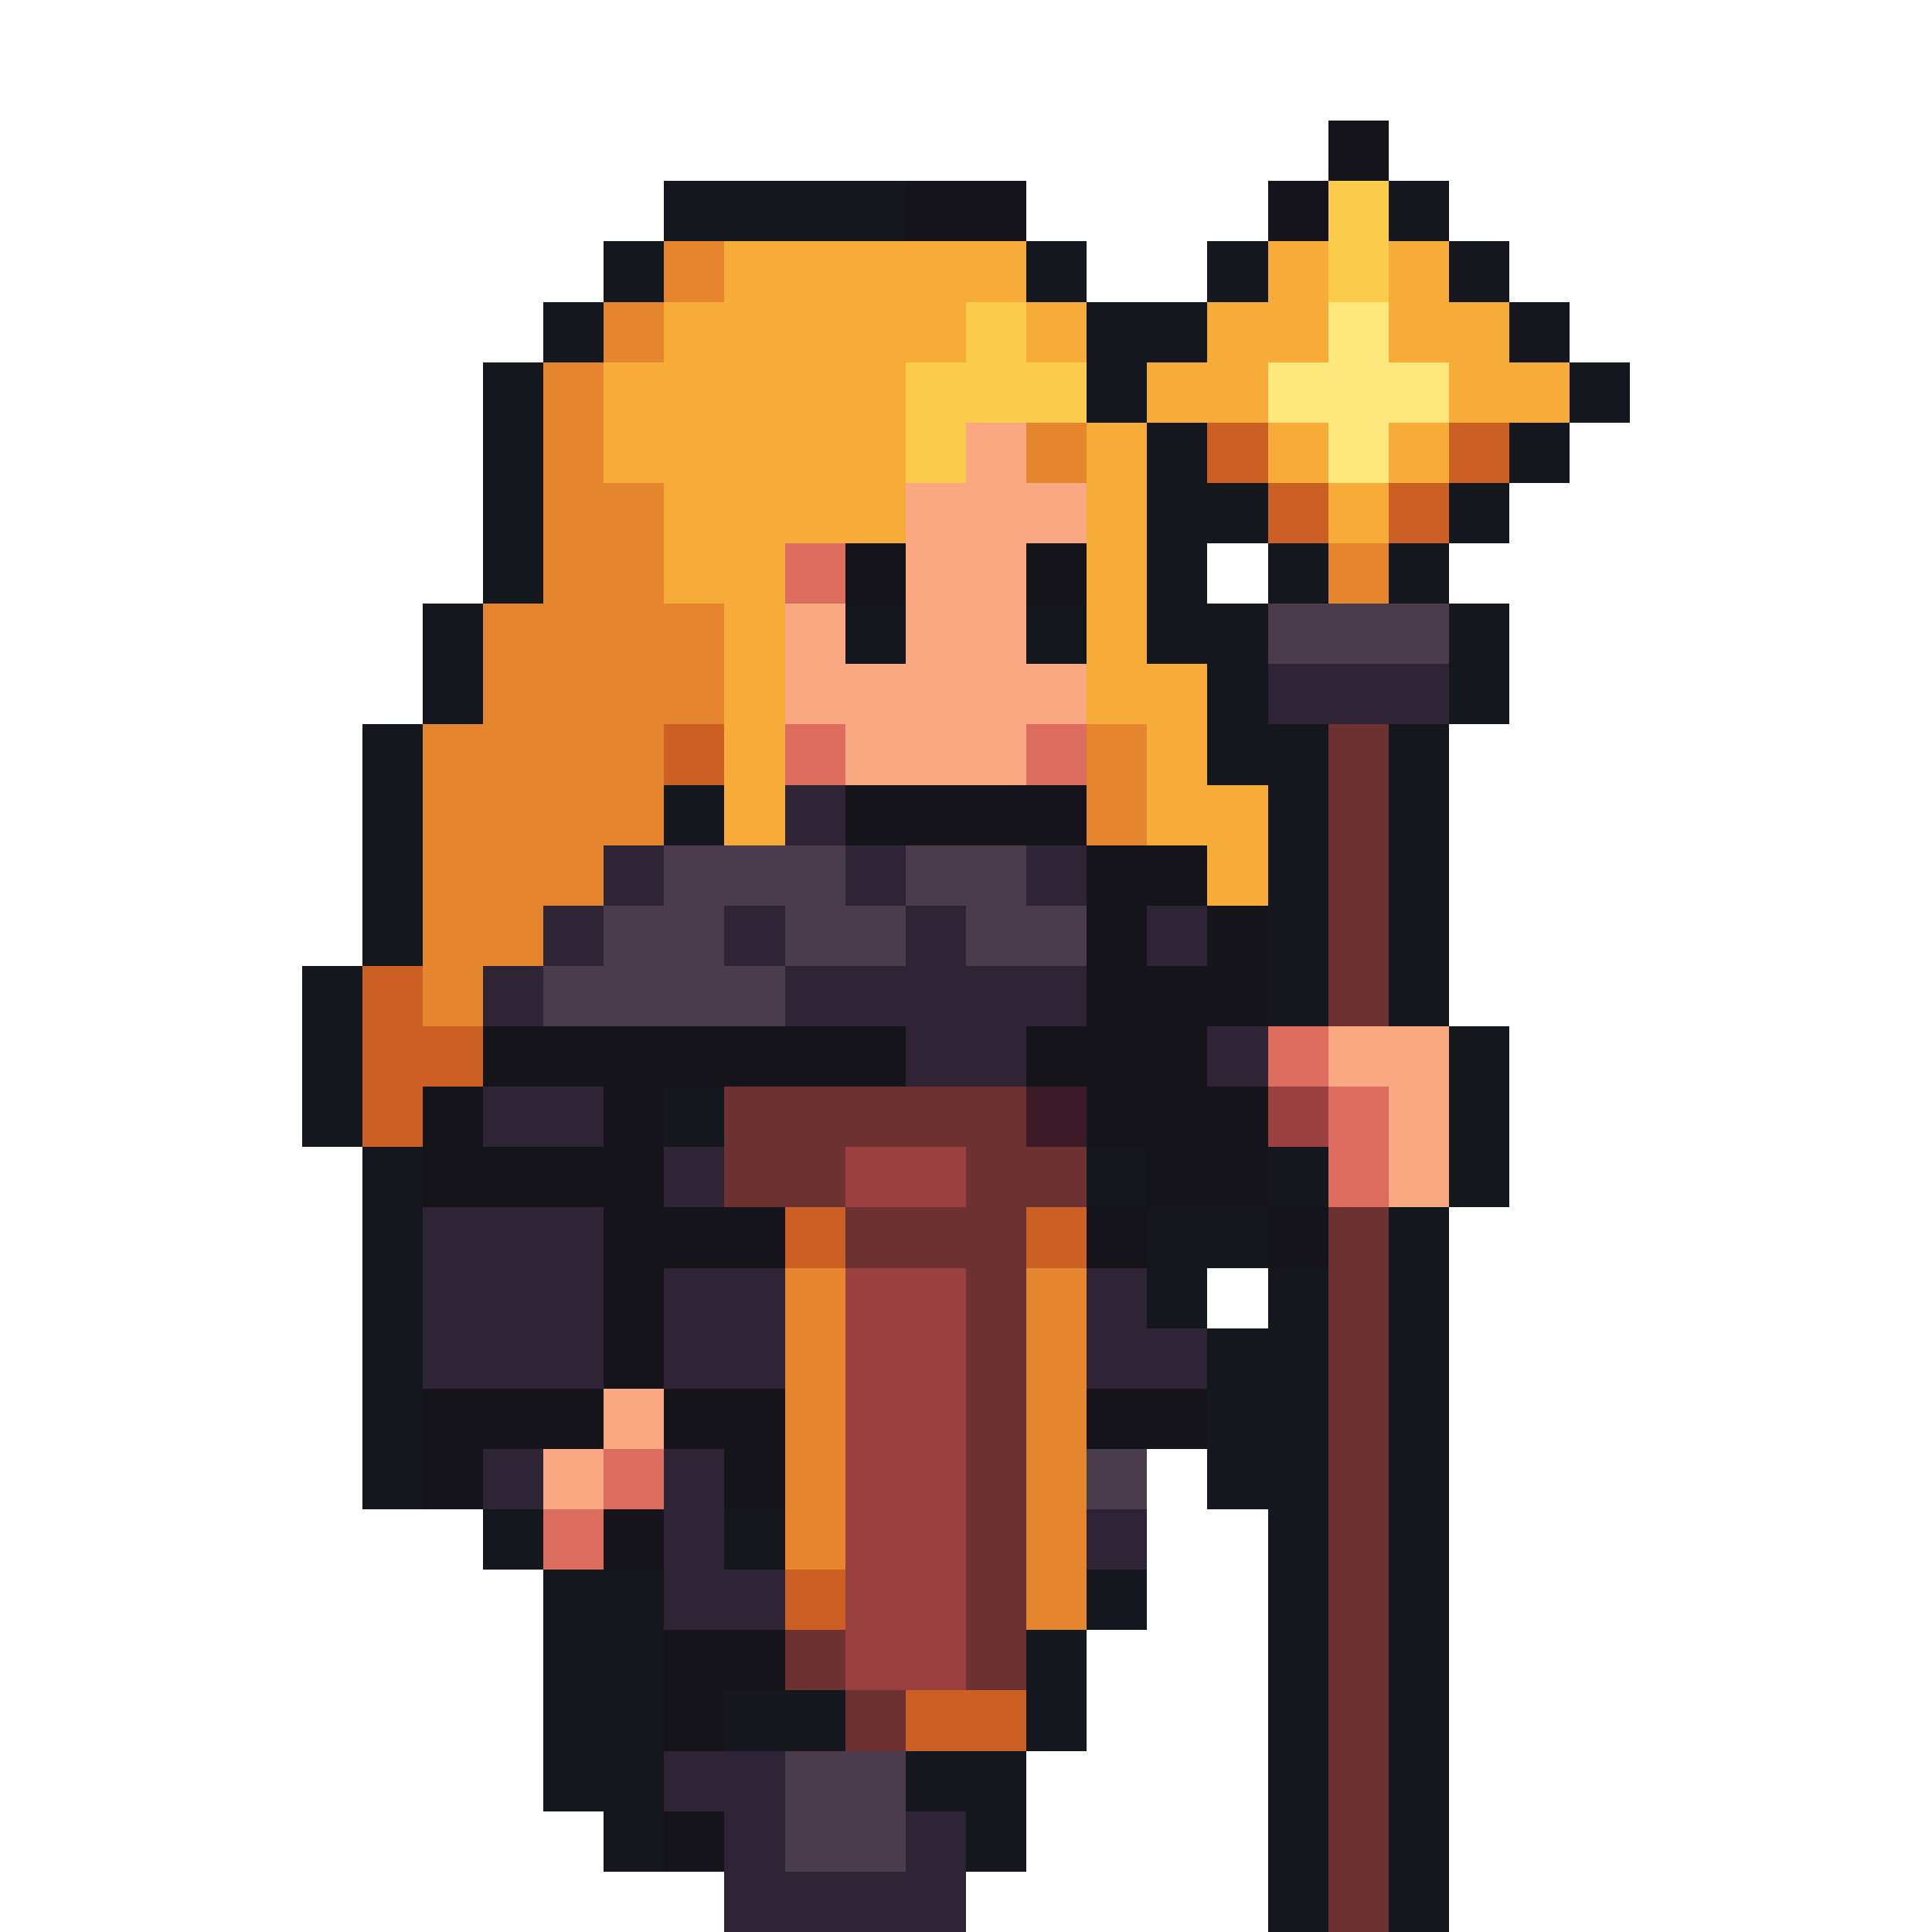
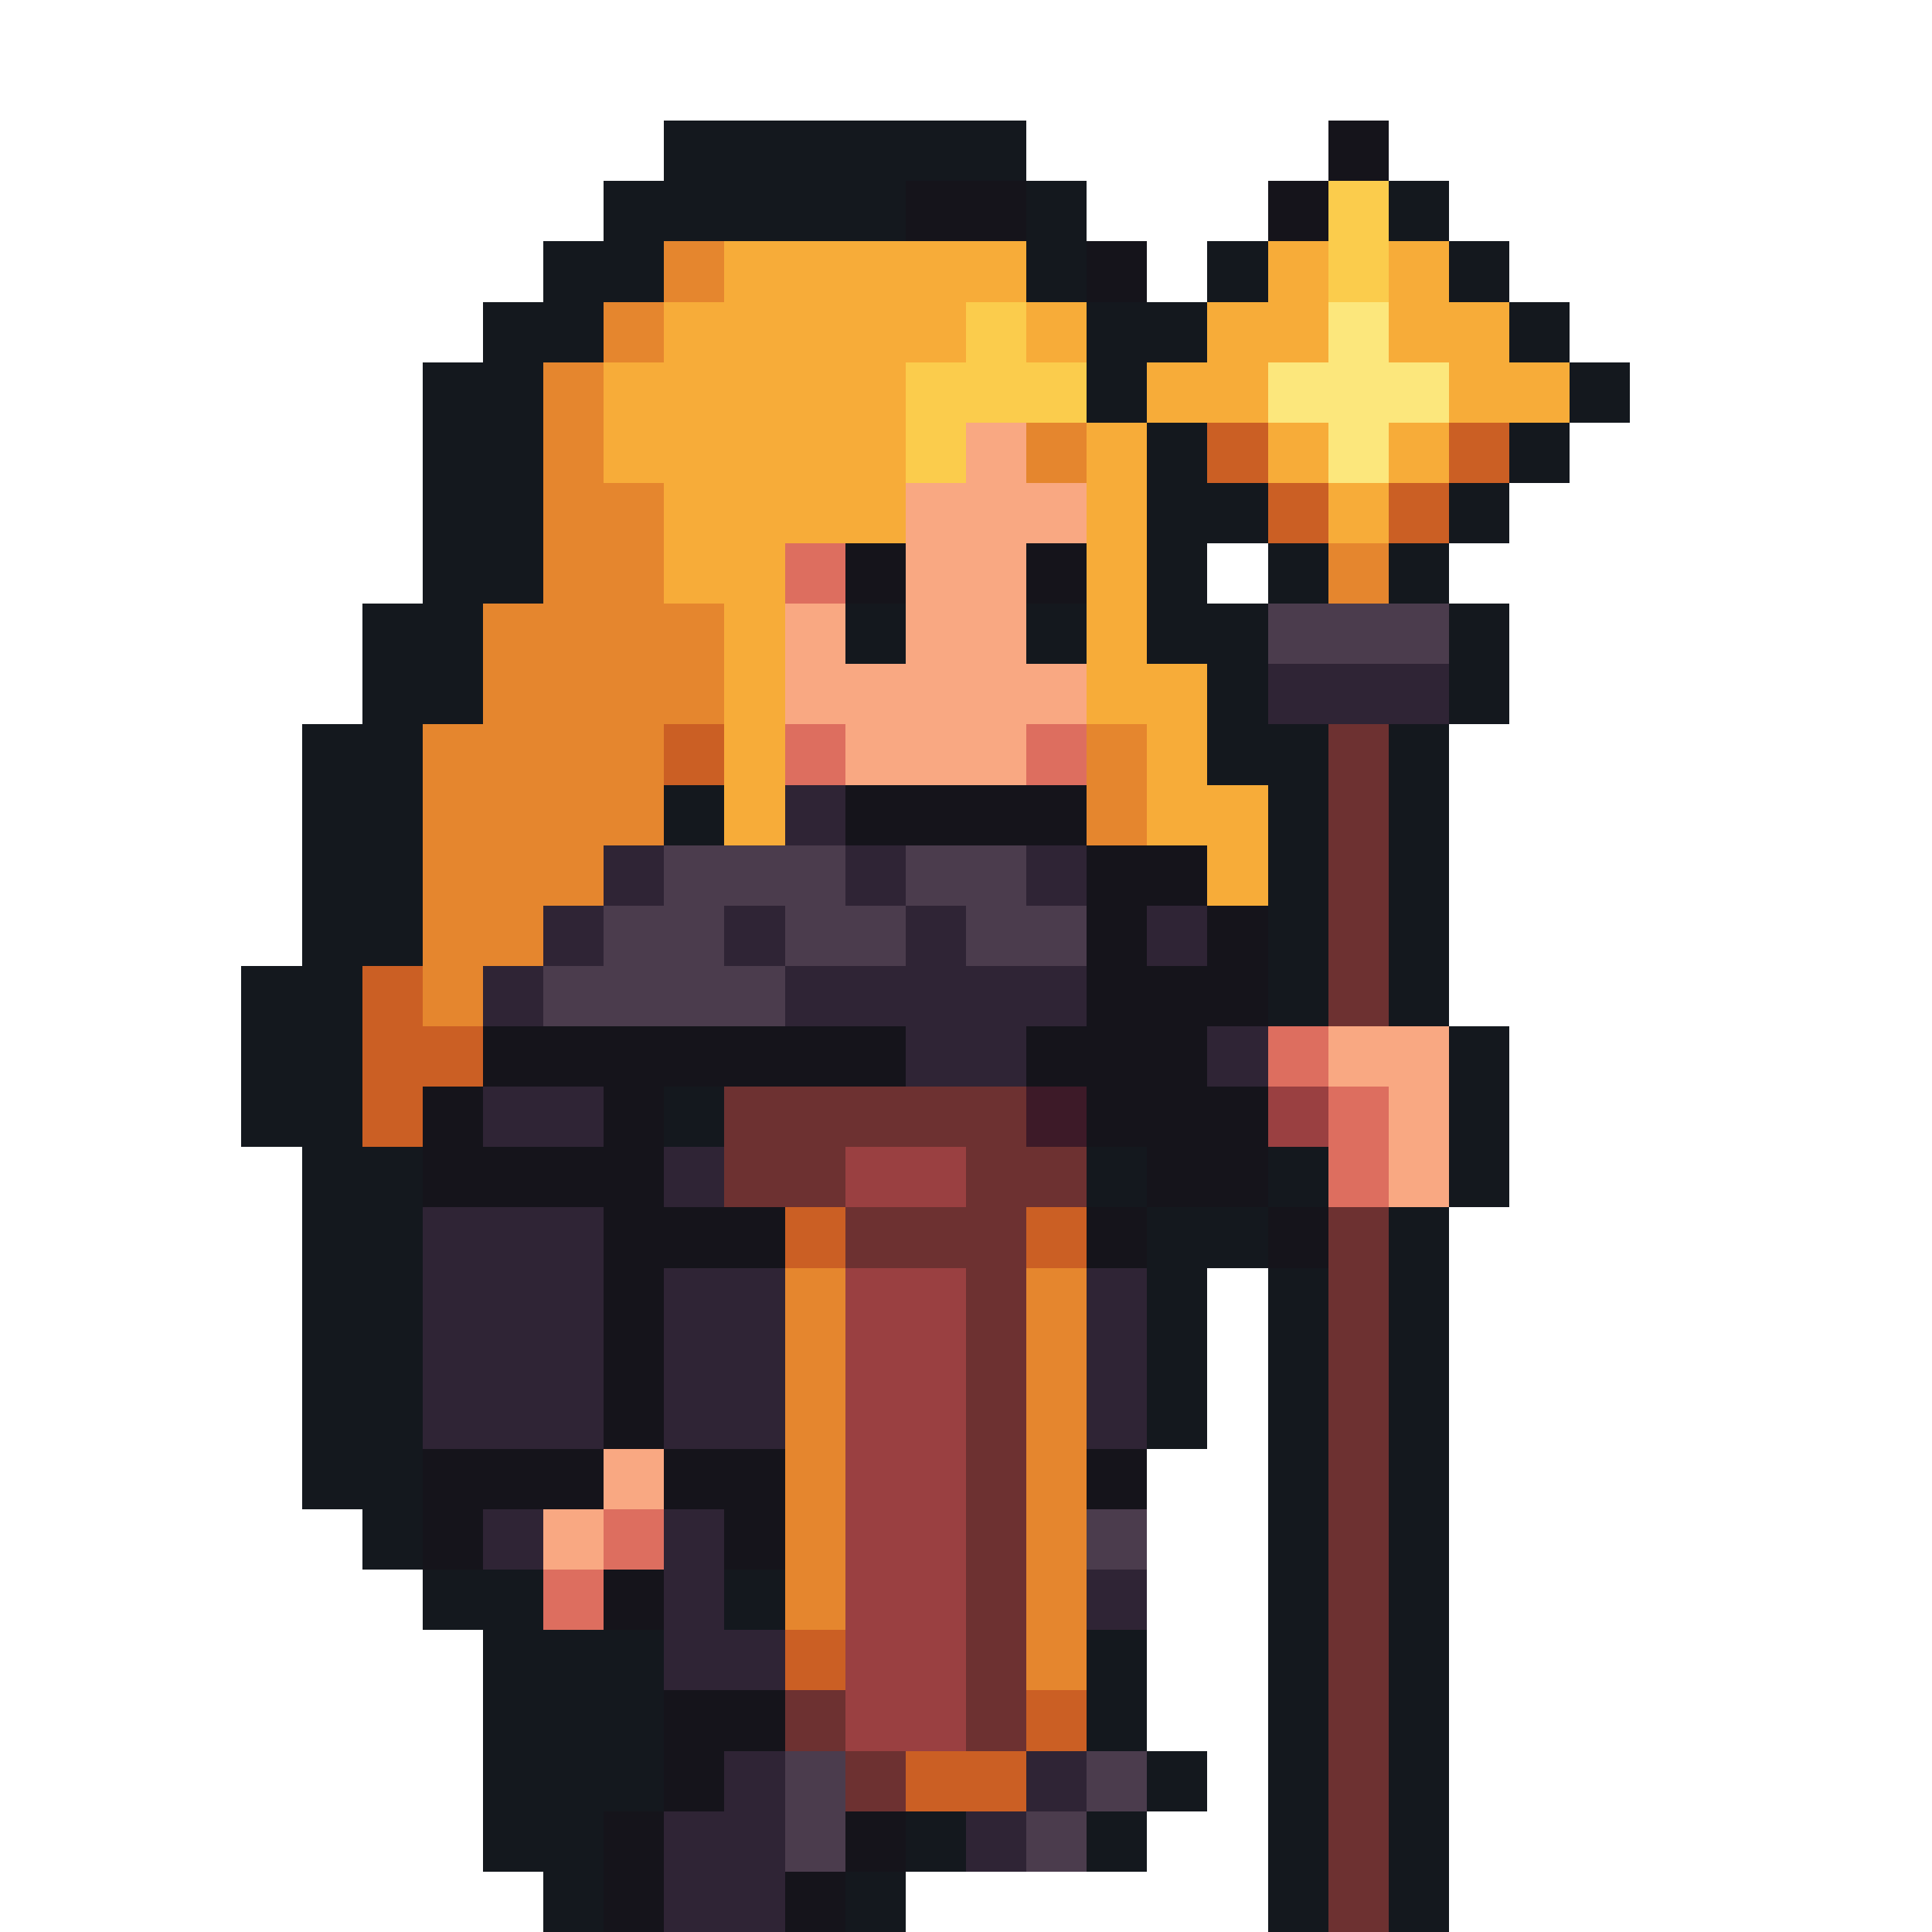
<svg xmlns="http://www.w3.org/2000/svg" version="1.1" width="32" height="32" shape-rendering="crispEdges">
+   <rect x="11" y="2" width="6" height="1" fill="#14181E" />
  <rect x="22" y="2" width="1" height="1" fill="#15141B" />
-   <rect x="11" y="3" width="4" height="1" fill="#14181E" />
+   <rect x="10" y="3" width="5" height="1" fill="#14181E" />
  <rect x="15" y="3" width="2" height="1" fill="#15141B" />
+   <rect x="17" y="3" width="1" height="2" fill="#14181E" />
  <rect x="21" y="3" width="1" height="1" fill="#15141B" />
  <rect x="22" y="3" width="1" height="2" fill="#FBCC4C" />
  <rect x="23" y="3" width="1" height="1" fill="#14181E" />
-   <rect x="10" y="4" width="1" height="1" fill="#14181E" />
+   <rect x="9" y="4" width="2" height="1" fill="#14181E" />
  <rect x="11" y="4" width="1" height="1" fill="#E5862E" />
  <rect x="12" y="4" width="5" height="1" fill="#F7AC39" />
-   <rect x="17" y="4" width="1" height="1" fill="#14181E" />
+   <rect x="18" y="4" width="1" height="1" fill="#15141B" />
  <rect x="20" y="4" width="1" height="1" fill="#14181E" />
  <rect x="21" y="4" width="1" height="2" fill="#F7AC39" />
  <rect x="23" y="4" width="1" height="2" fill="#F7AC39" />
  <rect x="24" y="4" width="1" height="1" fill="#14181E" />
-   <rect x="9" y="5" width="1" height="1" fill="#14181E" />
+   <rect x="8" y="5" width="2" height="1" fill="#14181E" />
  <rect x="10" y="5" width="1" height="1" fill="#E5862E" />
  <rect x="11" y="5" width="5" height="1" fill="#F7AC39" />
  <rect x="16" y="5" width="1" height="2" fill="#FBCC4C" />
  <rect x="17" y="5" width="1" height="1" fill="#F7AC39" />
  <rect x="18" y="5" width="2" height="1" fill="#14181E" />
  <rect x="20" y="5" width="1" height="2" fill="#F7AC39" />
  <rect x="22" y="5" width="1" height="3" fill="#FCE77C" />
  <rect x="24" y="5" width="1" height="2" fill="#F7AC39" />
  <rect x="25" y="5" width="1" height="1" fill="#14181E" />
-   <rect x="8" y="6" width="1" height="4" fill="#14181E" />
+   <rect x="7" y="6" width="2" height="4" fill="#14181E" />
  <rect x="9" y="6" width="1" height="9" fill="#E5862E" />
  <rect x="10" y="6" width="5" height="2" fill="#F7AC39" />
  <rect x="15" y="6" width="1" height="2" fill="#FBCC4C" />
  <rect x="17" y="6" width="1" height="1" fill="#FBCC4C" />
  <rect x="18" y="6" width="1" height="1" fill="#14181E" />
  <rect x="19" y="6" width="1" height="1" fill="#F7AC39" />
  <rect x="21" y="6" width="1" height="1" fill="#FCE77C" />
  <rect x="23" y="6" width="1" height="1" fill="#FCE77C" />
  <rect x="25" y="6" width="1" height="1" fill="#F7AC39" />
  <rect x="26" y="6" width="1" height="1" fill="#14181E" />
  <rect x="16" y="7" width="1" height="6" fill="#F9A882" />
  <rect x="17" y="7" width="1" height="1" fill="#E5862E" />
  <rect x="18" y="7" width="1" height="5" fill="#F7AC39" />
  <rect x="19" y="7" width="1" height="4" fill="#14181E" />
  <rect x="20" y="7" width="1" height="1" fill="#CB5F24" />
  <rect x="21" y="7" width="1" height="1" fill="#F7AC39" />
  <rect x="23" y="7" width="1" height="1" fill="#F7AC39" />
  <rect x="24" y="7" width="1" height="1" fill="#CB5F24" />
  <rect x="25" y="7" width="1" height="1" fill="#14181E" />
  <rect x="10" y="8" width="1" height="6" fill="#E5862E" />
  <rect x="11" y="8" width="4" height="1" fill="#F7AC39" />
  <rect x="15" y="8" width="1" height="5" fill="#F9A882" />
  <rect x="17" y="8" width="1" height="1" fill="#F9A882" />
  <rect x="20" y="8" width="1" height="1" fill="#14181E" />
  <rect x="21" y="8" width="1" height="1" fill="#CB5F24" />
  <rect x="22" y="8" width="1" height="1" fill="#F7AC39" />
  <rect x="23" y="8" width="1" height="1" fill="#CB5F24" />
  <rect x="24" y="8" width="1" height="1" fill="#14181E" />
  <rect x="11" y="9" width="2" height="1" fill="#F7AC39" />
  <rect x="13" y="9" width="1" height="1" fill="#DD6E5F" />
  <rect x="14" y="9" width="1" height="1" fill="#15141B" />
  <rect x="17" y="9" width="1" height="1" fill="#15141B" />
  <rect x="21" y="9" width="1" height="1" fill="#14181E" />
  <rect x="22" y="9" width="1" height="1" fill="#E5862E" />
  <rect x="23" y="9" width="1" height="1" fill="#14181E" />
-   <rect x="7" y="10" width="1" height="2" fill="#14181E" />
+   <rect x="6" y="10" width="2" height="2" fill="#14181E" />
  <rect x="8" y="10" width="1" height="6" fill="#E5862E" />
  <rect x="11" y="10" width="1" height="2" fill="#E5862E" />
  <rect x="12" y="10" width="1" height="4" fill="#F7AC39" />
  <rect x="13" y="10" width="1" height="2" fill="#F9A882" />
  <rect x="14" y="10" width="1" height="1" fill="#14181E" />
  <rect x="17" y="10" width="1" height="1" fill="#14181E" />
  <rect x="20" y="10" width="1" height="3" fill="#14181E" />
  <rect x="21" y="10" width="3" height="1" fill="#4B3C4D" />
  <rect x="24" y="10" width="1" height="2" fill="#14181E" />
  <rect x="14" y="11" width="1" height="2" fill="#F9A882" />
  <rect x="17" y="11" width="1" height="1" fill="#F9A882" />
  <rect x="19" y="11" width="1" height="3" fill="#F7AC39" />
  <rect x="21" y="11" width="3" height="1" fill="#2F2435" />
-   <rect x="6" y="12" width="1" height="4" fill="#14181E" />
+   <rect x="5" y="12" width="2" height="4" fill="#14181E" />
  <rect x="7" y="12" width="1" height="5" fill="#E5862E" />
  <rect x="11" y="12" width="1" height="1" fill="#CB5F24" />
  <rect x="13" y="12" width="1" height="1" fill="#DD6E5F" />
  <rect x="17" y="12" width="1" height="1" fill="#DD6E5F" />
  <rect x="18" y="12" width="1" height="2" fill="#E5862E" />
  <rect x="21" y="12" width="1" height="5" fill="#14181E" />
  <rect x="22" y="12" width="1" height="5" fill="#6D3131" />
  <rect x="23" y="12" width="1" height="5" fill="#14181E" />
  <rect x="11" y="13" width="1" height="1" fill="#14181E" />
  <rect x="13" y="13" width="1" height="1" fill="#2F2435" />
  <rect x="14" y="13" width="4" height="1" fill="#15141B" />
  <rect x="20" y="13" width="1" height="2" fill="#F7AC39" />
  <rect x="10" y="14" width="1" height="1" fill="#2F2435" />
  <rect x="11" y="14" width="3" height="1" fill="#4B3C4D" />
  <rect x="14" y="14" width="1" height="1" fill="#2F2435" />
  <rect x="15" y="14" width="2" height="1" fill="#4B3C4D" />
  <rect x="17" y="14" width="1" height="1" fill="#2F2435" />
  <rect x="18" y="14" width="2" height="1" fill="#15141B" />
  <rect x="9" y="15" width="1" height="1" fill="#2F2435" />
  <rect x="10" y="15" width="2" height="2" fill="#4B3C4D" />
  <rect x="12" y="15" width="1" height="1" fill="#2F2435" />
  <rect x="13" y="15" width="2" height="1" fill="#4B3C4D" />
  <rect x="15" y="15" width="1" height="3" fill="#2F2435" />
  <rect x="16" y="15" width="2" height="1" fill="#4B3C4D" />
  <rect x="18" y="15" width="1" height="4" fill="#15141B" />
  <rect x="19" y="15" width="1" height="1" fill="#2F2435" />
  <rect x="20" y="15" width="1" height="2" fill="#15141B" />
-   <rect x="5" y="16" width="1" height="3" fill="#14181E" />
+   <rect x="4" y="16" width="2" height="3" fill="#14181E" />
  <rect x="6" y="16" width="1" height="3" fill="#CB5F24" />
  <rect x="8" y="16" width="1" height="1" fill="#2F2435" />
  <rect x="9" y="16" width="1" height="1" fill="#4B3C4D" />
  <rect x="12" y="16" width="1" height="1" fill="#4B3C4D" />
  <rect x="13" y="16" width="2" height="1" fill="#2F2435" />
  <rect x="16" y="16" width="2" height="1" fill="#2F2435" />
  <rect x="19" y="16" width="1" height="4" fill="#15141B" />
  <rect x="7" y="17" width="1" height="1" fill="#CB5F24" />
  <rect x="8" y="17" width="7" height="1" fill="#15141B" />
  <rect x="16" y="17" width="1" height="1" fill="#2F2435" />
  <rect x="17" y="17" width="1" height="1" fill="#15141B" />
  <rect x="20" y="17" width="1" height="1" fill="#2F2435" />
  <rect x="21" y="17" width="1" height="1" fill="#DD6E5F" />
  <rect x="22" y="17" width="2" height="1" fill="#F9A882" />
  <rect x="24" y="17" width="1" height="3" fill="#14181E" />
  <rect x="7" y="18" width="1" height="2" fill="#15141B" />
  <rect x="8" y="18" width="2" height="1" fill="#2F2435" />
-   <rect x="10" y="18" width="1" height="5" fill="#15141B" />
+   <rect x="10" y="18" width="1" height="6" fill="#15141B" />
  <rect x="11" y="18" width="1" height="1" fill="#14181E" />
  <rect x="12" y="18" width="5" height="1" fill="#6D3131" />
  <rect x="17" y="18" width="1" height="1" fill="#3D1A28" />
  <rect x="20" y="18" width="1" height="2" fill="#15141B" />
  <rect x="21" y="18" width="1" height="1" fill="#9A4041" />
  <rect x="22" y="18" width="1" height="2" fill="#DD6E5F" />
  <rect x="23" y="18" width="1" height="2" fill="#F9A882" />
-   <rect x="6" y="19" width="1" height="6" fill="#14181E" />
+   <rect x="5" y="19" width="2" height="6" fill="#14181E" />
  <rect x="8" y="19" width="2" height="1" fill="#15141B" />
  <rect x="11" y="19" width="1" height="1" fill="#2F2435" />
  <rect x="12" y="19" width="2" height="1" fill="#6D3131" />
  <rect x="14" y="19" width="2" height="1" fill="#9A4041" />
  <rect x="16" y="19" width="2" height="1" fill="#6D3131" />
  <rect x="18" y="19" width="1" height="1" fill="#14181E" />
  <rect x="21" y="19" width="1" height="1" fill="#14181E" />
-   <rect x="7" y="20" width="3" height="3" fill="#2F2435" />
+   <rect x="7" y="20" width="3" height="4" fill="#2F2435" />
  <rect x="11" y="20" width="2" height="1" fill="#15141B" />
  <rect x="13" y="20" width="1" height="1" fill="#CB5F24" />
  <rect x="14" y="20" width="3" height="1" fill="#6D3131" />
  <rect x="17" y="20" width="1" height="1" fill="#CB5F24" />
  <rect x="18" y="20" width="1" height="1" fill="#15141B" />
  <rect x="19" y="20" width="2" height="1" fill="#14181E" />
  <rect x="21" y="20" width="1" height="1" fill="#15141B" />
  <rect x="22" y="20" width="1" height="12" fill="#6D3131" />
  <rect x="23" y="20" width="1" height="12" fill="#14181E" />
-   <rect x="11" y="21" width="2" height="2" fill="#2F2435" />
-   <rect x="13" y="21" width="1" height="5" fill="#E5862E" />
-   <rect x="14" y="21" width="2" height="7" fill="#9A4041" />
-   <rect x="16" y="21" width="1" height="7" fill="#6D3131" />
-   <rect x="17" y="21" width="1" height="6" fill="#E5862E" />
-   <rect x="18" y="21" width="1" height="2" fill="#2F2435" />
-   <rect x="19" y="21" width="1" height="1" fill="#14181E" />
+   <rect x="11" y="21" width="2" height="3" fill="#2F2435" />
+   <rect x="13" y="21" width="1" height="6" fill="#E5862E" />
+   <rect x="14" y="21" width="2" height="8" fill="#9A4041" />
+   <rect x="16" y="21" width="1" height="8" fill="#6D3131" />
+   <rect x="17" y="21" width="1" height="7" fill="#E5862E" />
+   <rect x="18" y="21" width="1" height="3" fill="#2F2435" />
+   <rect x="19" y="21" width="1" height="3" fill="#14181E" />
  <rect x="21" y="21" width="1" height="11" fill="#14181E" />
-   <rect x="19" y="22" width="1" height="1" fill="#2F2435" />
-   <rect x="20" y="22" width="1" height="3" fill="#14181E" />
-   <rect x="7" y="23" width="3" height="1" fill="#15141B" />
-   <rect x="10" y="23" width="1" height="1" fill="#F9A882" />
-   <rect x="11" y="23" width="2" height="1" fill="#15141B" />
-   <rect x="18" y="23" width="2" height="1" fill="#15141B" />
-   <rect x="7" y="24" width="1" height="1" fill="#15141B" />
-   <rect x="8" y="24" width="1" height="1" fill="#2F2435" />
-   <rect x="9" y="24" width="1" height="1" fill="#F9A882" />
-   <rect x="10" y="24" width="1" height="1" fill="#DD6E5F" />
-   <rect x="11" y="24" width="1" height="3" fill="#2F2435" />
-   <rect x="12" y="24" width="1" height="1" fill="#15141B" />
-   <rect x="18" y="24" width="1" height="1" fill="#4B3C4D" />
-   <rect x="8" y="25" width="1" height="1" fill="#14181E" />
-   <rect x="9" y="25" width="1" height="1" fill="#DD6E5F" />
-   <rect x="10" y="25" width="1" height="1" fill="#15141B" />
-   <rect x="12" y="25" width="1" height="1" fill="#14181E" />
-   <rect x="18" y="25" width="1" height="1" fill="#2F2435" />
-   <rect x="9" y="26" width="2" height="4" fill="#14181E" />
-   <rect x="12" y="26" width="1" height="1" fill="#2F2435" />
-   <rect x="13" y="26" width="1" height="1" fill="#CB5F24" />
-   <rect x="18" y="26" width="1" height="1" fill="#14181E" />
-   <rect x="11" y="27" width="2" height="1" fill="#15141B" />
-   <rect x="13" y="27" width="1" height="1" fill="#6D3131" />
-   <rect x="17" y="27" width="1" height="2" fill="#14181E" />
-   <rect x="11" y="28" width="1" height="1" fill="#15141B" />
-   <rect x="12" y="28" width="2" height="1" fill="#14181E" />
-   <rect x="14" y="28" width="1" height="1" fill="#6D3131" />
-   <rect x="15" y="28" width="2" height="1" fill="#CB5F24" />
-   <rect x="11" y="29" width="2" height="1" fill="#2F2435" />
-   <rect x="13" y="29" width="2" height="2" fill="#4B3C4D" />
-   <rect x="15" y="29" width="2" height="1" fill="#14181E" />
-   <rect x="10" y="30" width="1" height="1" fill="#14181E" />
-   <rect x="11" y="30" width="1" height="1" fill="#15141B" />
-   <rect x="12" y="30" width="1" height="2" fill="#2F2435" />
-   <rect x="15" y="30" width="1" height="2" fill="#2F2435" />
-   <rect x="16" y="30" width="1" height="1" fill="#14181E" />
-   <rect x="13" y="31" width="2" height="1" fill="#2F2435" />
+   <rect x="7" y="24" width="3" height="1" fill="#15141B" />
+   <rect x="10" y="24" width="1" height="1" fill="#F9A882" />
+   <rect x="11" y="24" width="2" height="1" fill="#15141B" />
+   <rect x="18" y="24" width="1" height="1" fill="#15141B" />
+   <rect x="6" y="25" width="1" height="1" fill="#14181E" />
+   <rect x="7" y="25" width="1" height="1" fill="#15141B" />
+   <rect x="8" y="25" width="1" height="1" fill="#2F2435" />
+   <rect x="9" y="25" width="1" height="1" fill="#F9A882" />
+   <rect x="10" y="25" width="1" height="1" fill="#DD6E5F" />
+   <rect x="11" y="25" width="1" height="3" fill="#2F2435" />
+   <rect x="12" y="25" width="1" height="1" fill="#15141B" />
+   <rect x="18" y="25" width="1" height="1" fill="#4B3C4D" />
+   <rect x="7" y="26" width="2" height="1" fill="#14181E" />
+   <rect x="9" y="26" width="1" height="1" fill="#DD6E5F" />
+   <rect x="10" y="26" width="1" height="1" fill="#15141B" />
+   <rect x="12" y="26" width="1" height="1" fill="#14181E" />
+   <rect x="18" y="26" width="1" height="1" fill="#2F2435" />
+   <rect x="8" y="27" width="3" height="3" fill="#14181E" />
+   <rect x="12" y="27" width="1" height="1" fill="#2F2435" />
+   <rect x="13" y="27" width="1" height="1" fill="#CB5F24" />
+   <rect x="18" y="27" width="1" height="2" fill="#14181E" />
+   <rect x="11" y="28" width="2" height="1" fill="#15141B" />
+   <rect x="13" y="28" width="1" height="1" fill="#6D3131" />
+   <rect x="17" y="28" width="1" height="1" fill="#CB5F24" />
+   <rect x="11" y="29" width="1" height="1" fill="#15141B" />
+   <rect x="12" y="29" width="1" height="3" fill="#2F2435" />
+   <rect x="13" y="29" width="1" height="2" fill="#4B3C4D" />
+   <rect x="14" y="29" width="1" height="1" fill="#6D3131" />
+   <rect x="15" y="29" width="2" height="1" fill="#CB5F24" />
+   <rect x="17" y="29" width="1" height="1" fill="#2F2435" />
+   <rect x="18" y="29" width="1" height="1" fill="#4B3C4D" />
+   <rect x="19" y="29" width="1" height="1" fill="#14181E" />
+   <rect x="8" y="30" width="2" height="1" fill="#14181E" />
+   <rect x="10" y="30" width="1" height="2" fill="#15141B" />
+   <rect x="11" y="30" width="1" height="2" fill="#2F2435" />
+   <rect x="14" y="30" width="1" height="1" fill="#15141B" />
+   <rect x="15" y="30" width="1" height="1" fill="#14181E" />
+   <rect x="16" y="30" width="1" height="1" fill="#2F2435" />
+   <rect x="17" y="30" width="1" height="1" fill="#4B3C4D" />
+   <rect x="18" y="30" width="1" height="1" fill="#14181E" />
+   <rect x="9" y="31" width="1" height="1" fill="#14181E" />
+   <rect x="13" y="31" width="1" height="1" fill="#15141B" />
+   <rect x="14" y="31" width="1" height="1" fill="#14181E" />
</svg>
